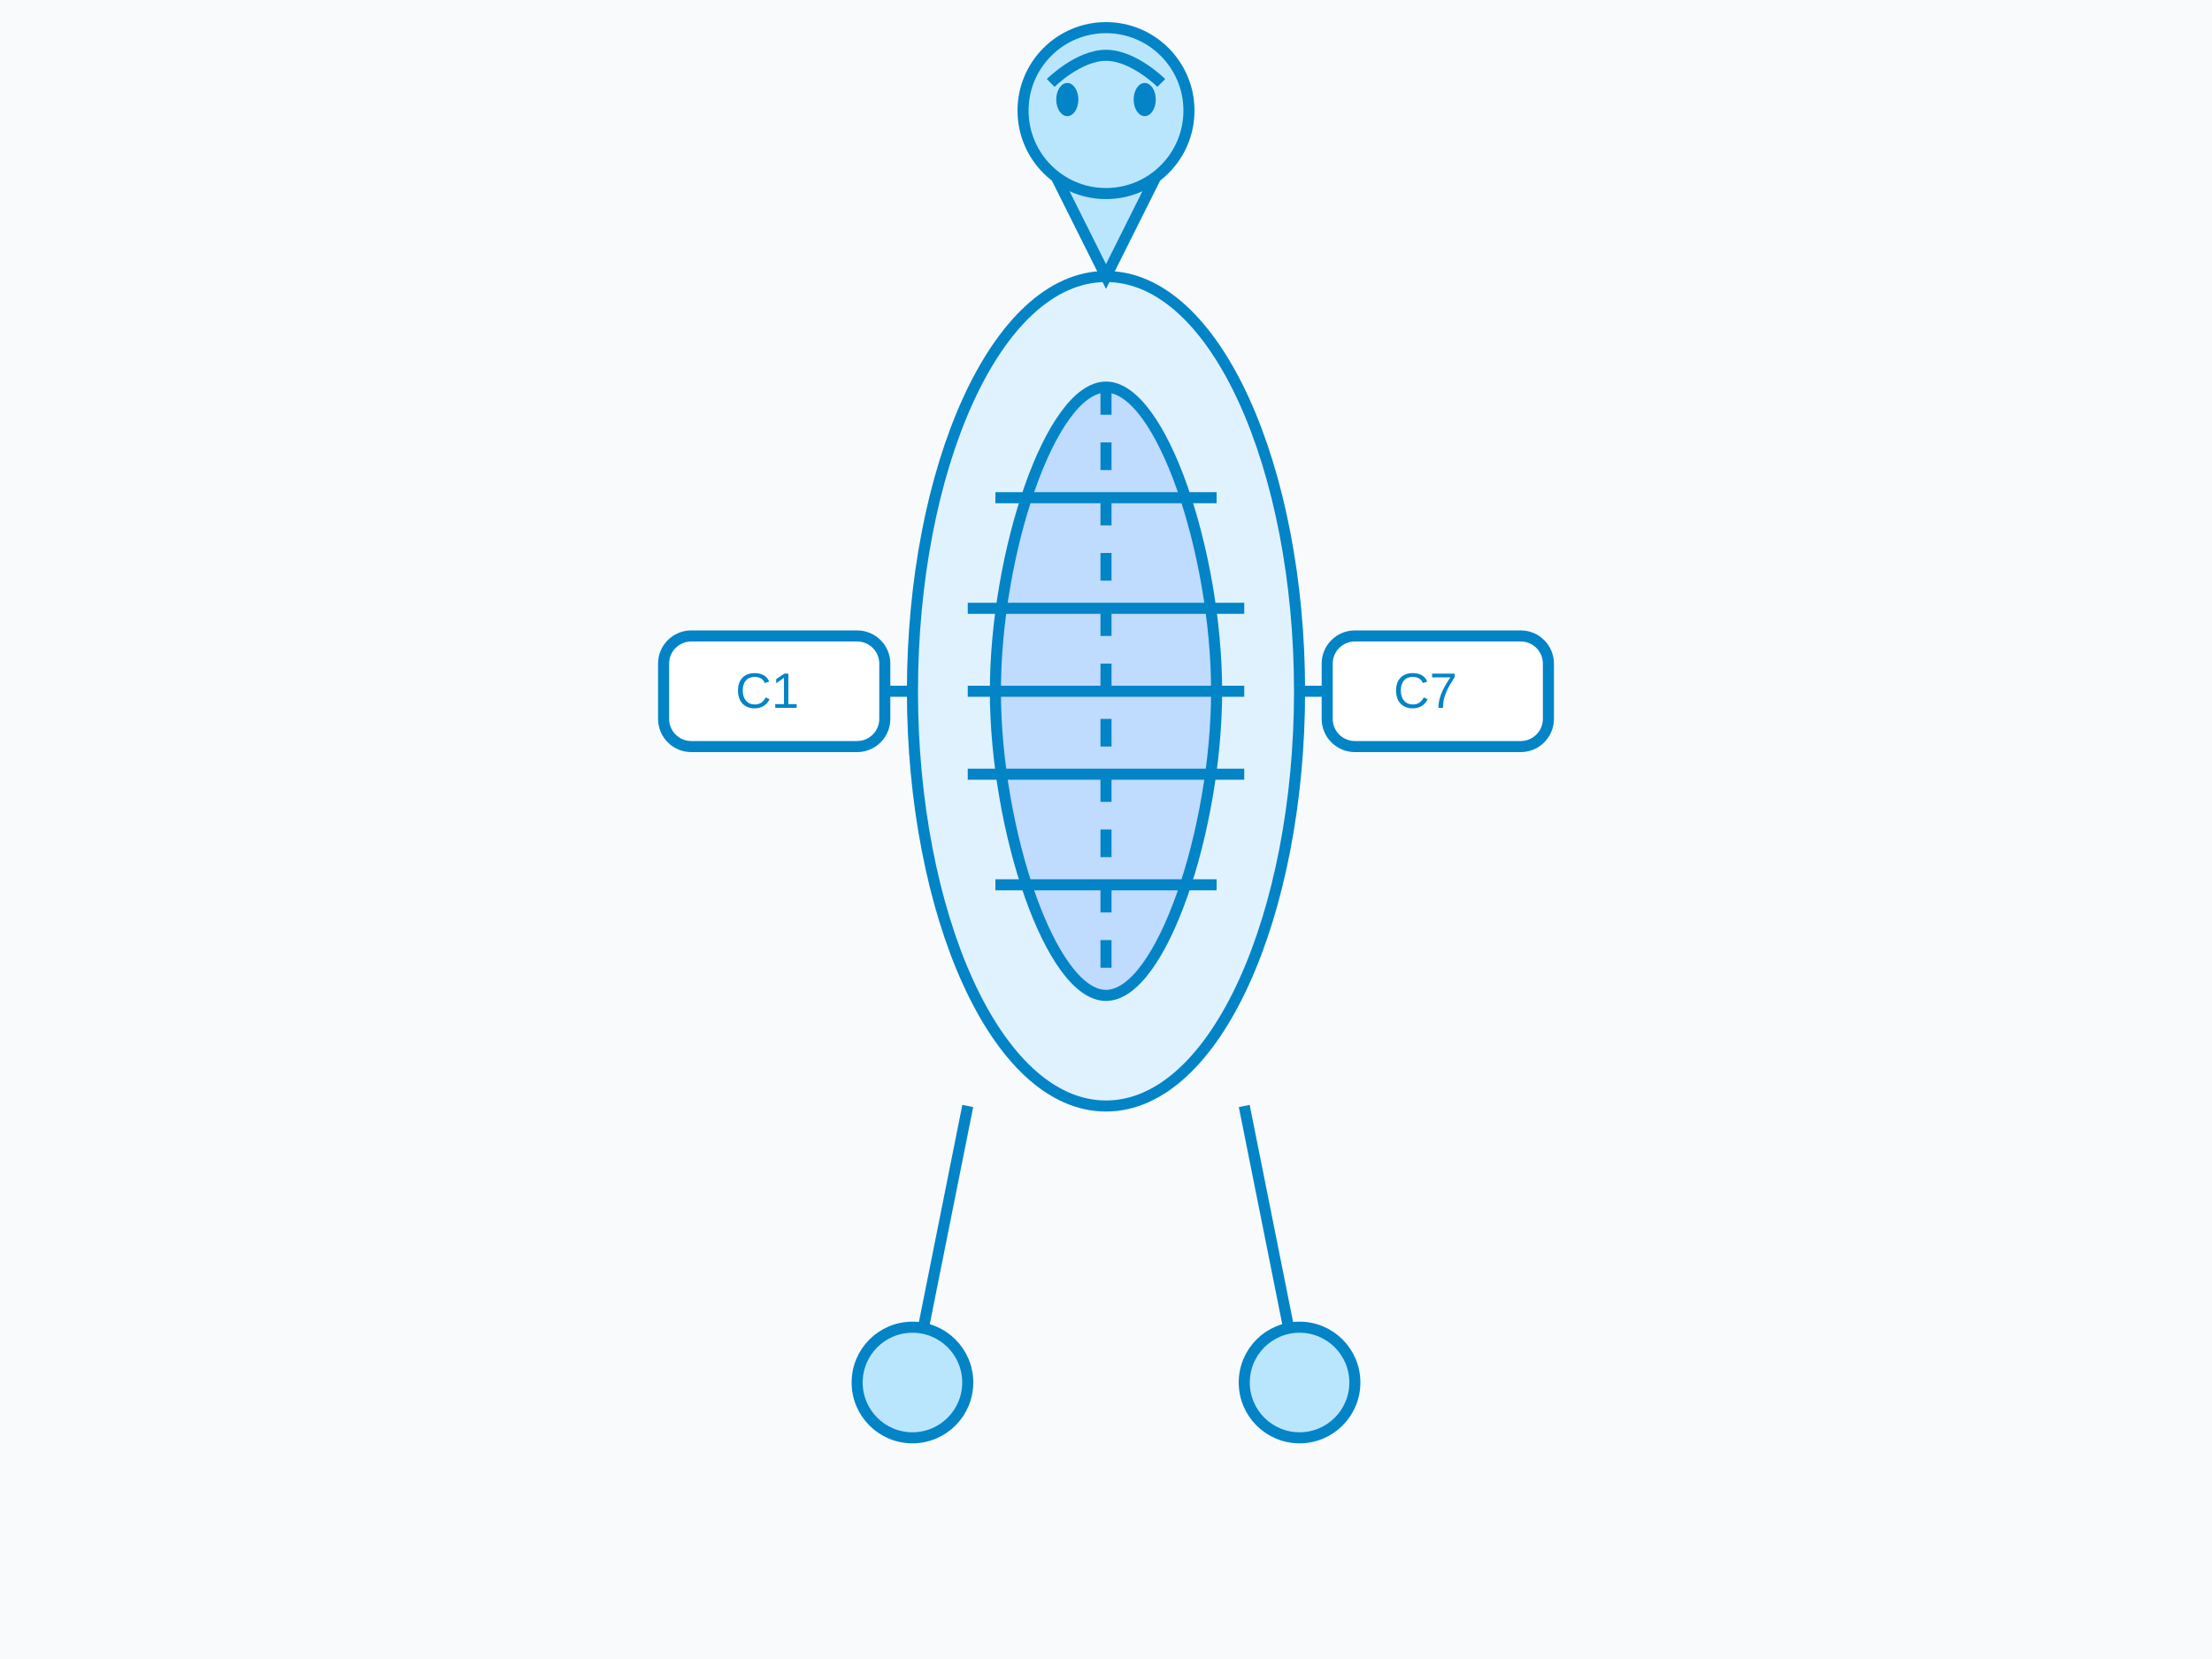
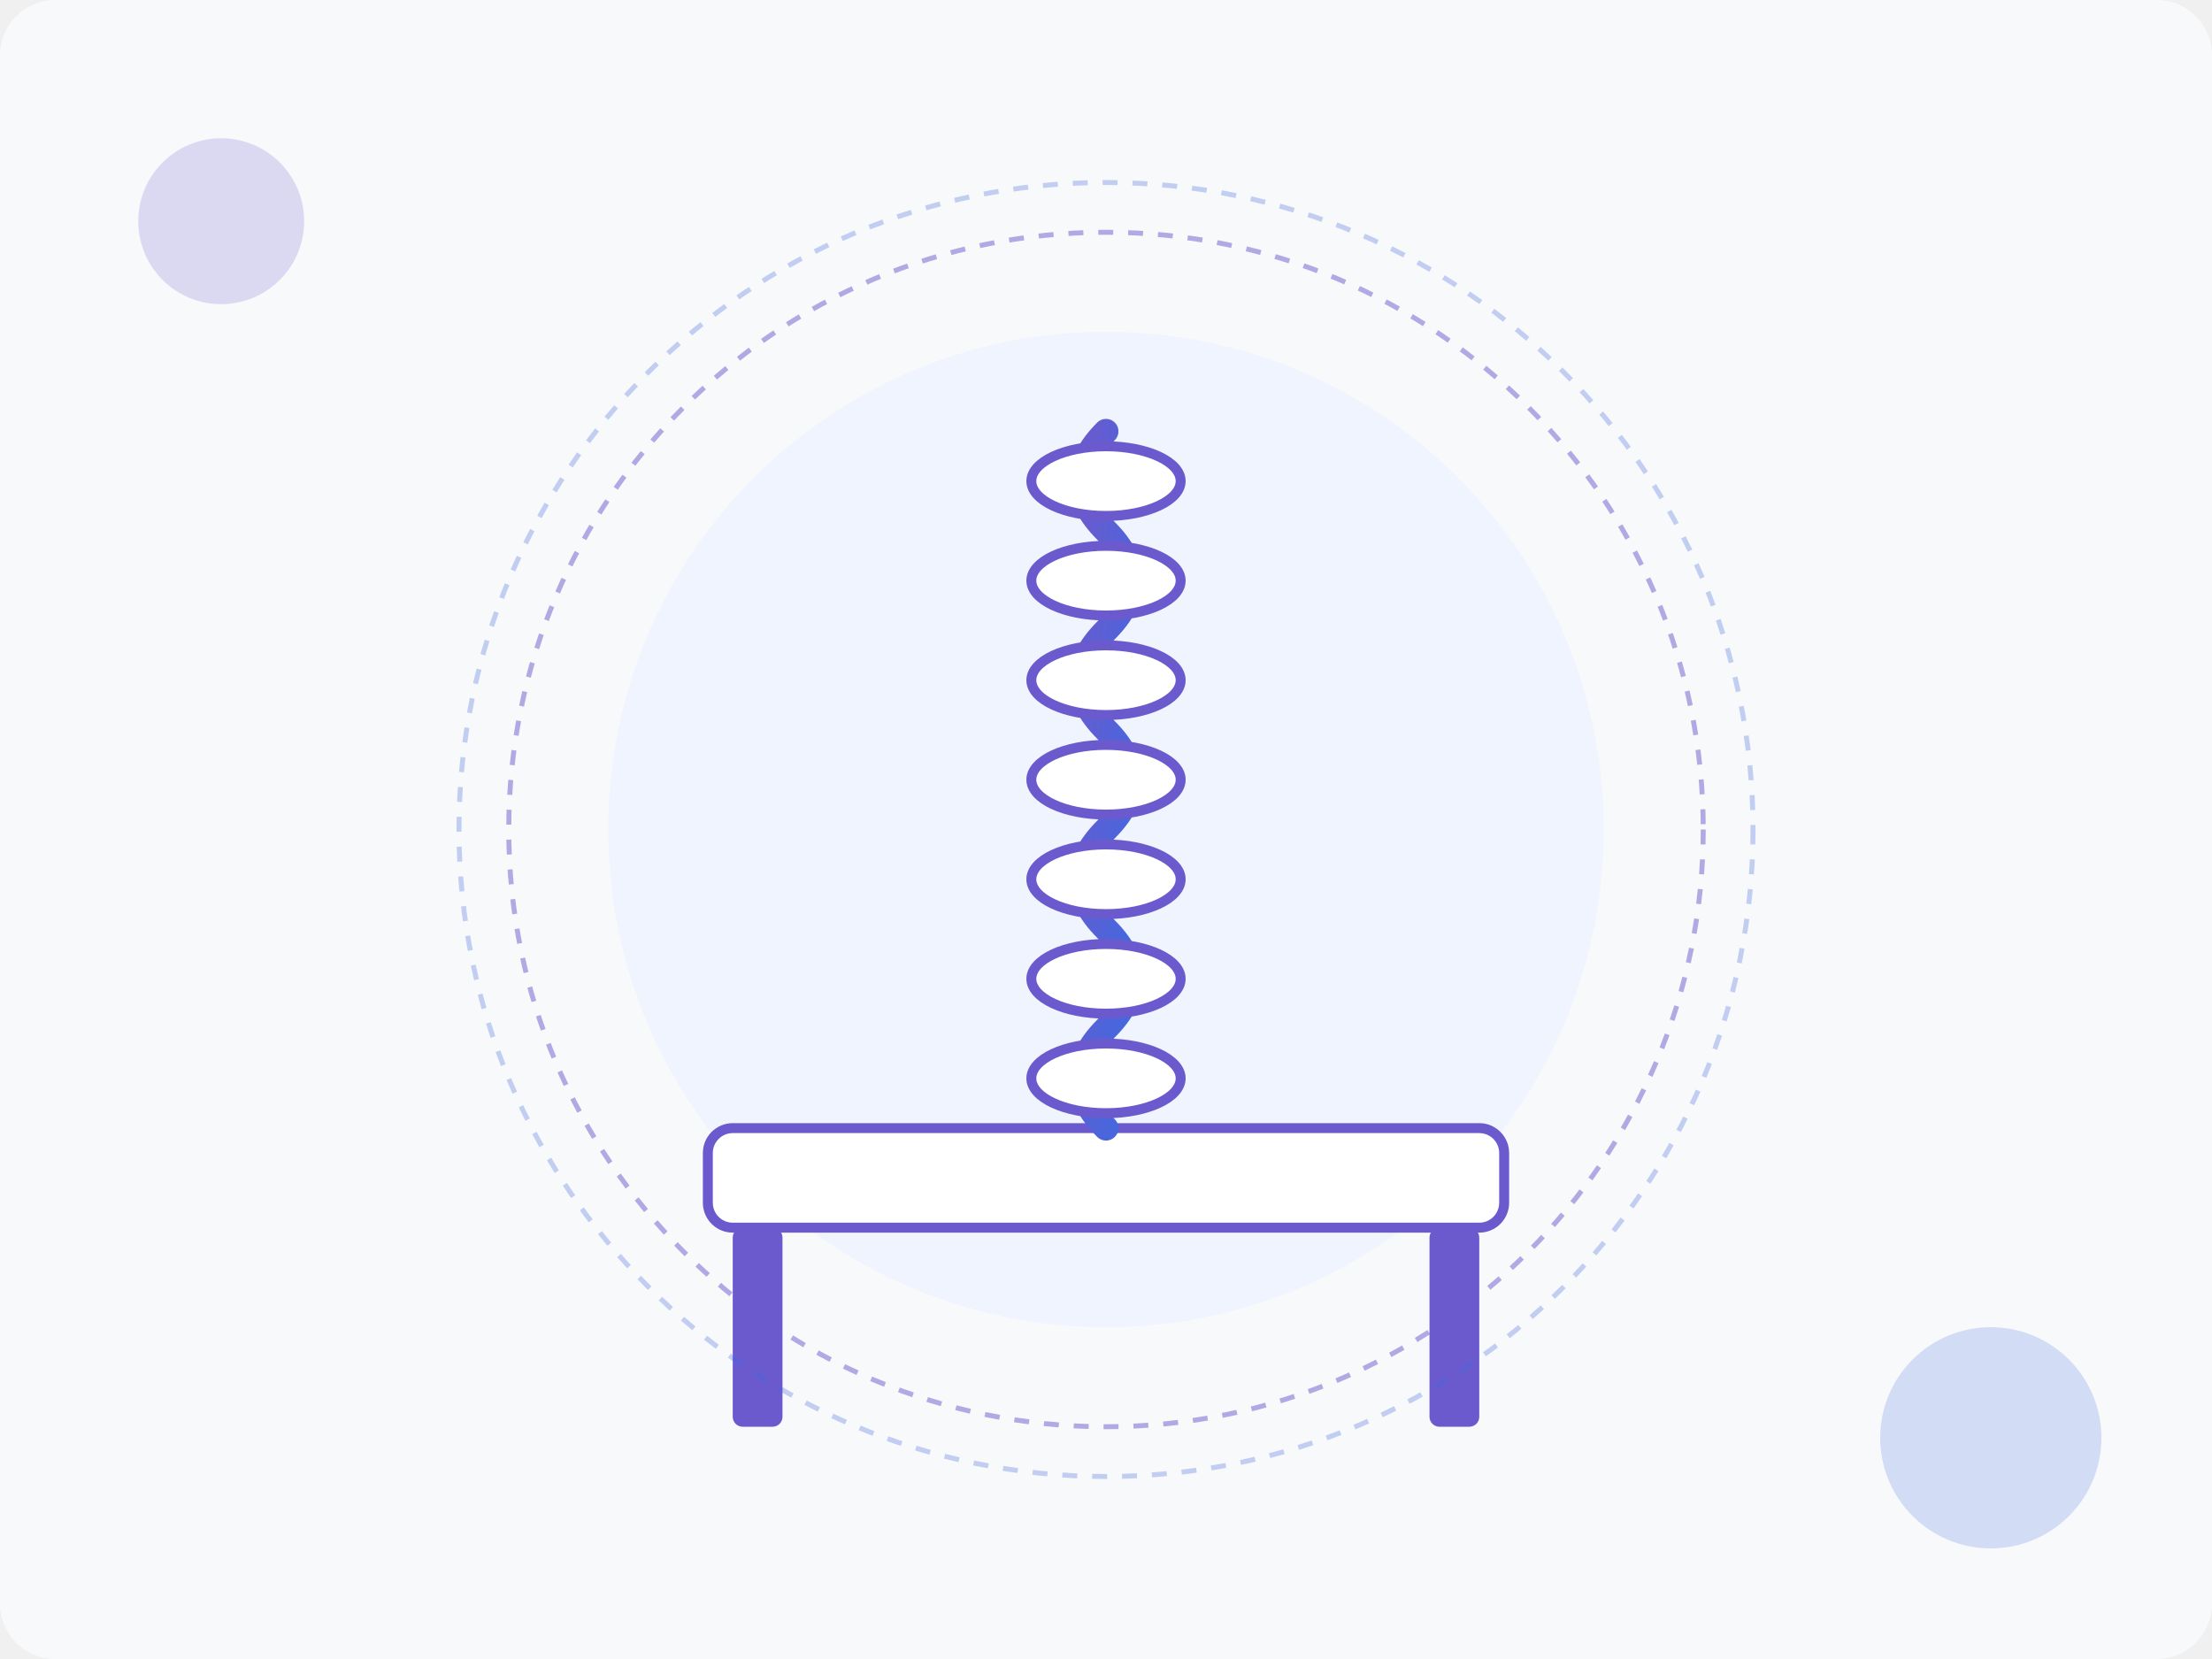
- <svg xmlns="http://www.w3.org/2000/svg" width="400" height="300" viewBox="0 0 400 300" fill="none">
-   <rect width="400" height="300" fill="#F8FAFC" />
-   <path d="M200 50C180 50 165 85 165 125C165 165 180 200 200 200C220 200 235 165 235 125C235 85 220 50 200 50Z" fill="#E0F2FE" stroke="#0284C7" stroke-width="2" />
-   <path d="M200 70C190 70 180 100 180 125C180 150 190 180 200 180C210 180 220 150 220 125C220 100 210 70 200 70Z" fill="#BFDBFE" stroke="#0284C7" stroke-width="2" />
-   <path d="M200 70V180" stroke="#0284C7" stroke-width="2" stroke-dasharray="5 5" />
-   <path d="M180 90H220" stroke="#0284C7" stroke-width="2" />
-   <path d="M175 110H225" stroke="#0284C7" stroke-width="2" />
-   <path d="M175 125H225" stroke="#0284C7" stroke-width="2" />
-   <path d="M175 140H225" stroke="#0284C7" stroke-width="2" />
-   <path d="M180 160H220" stroke="#0284C7" stroke-width="2" />
-   <path d="M175 200L165 250" stroke="#0284C7" stroke-width="2" />
-   <path d="M225 200L235 250" stroke="#0284C7" stroke-width="2" />
-   <circle cx="165" cy="250" r="10" fill="#BAE6FD" stroke="#0284C7" stroke-width="2" />
-   <circle cx="235" cy="250" r="10" fill="#BAE6FD" stroke="#0284C7" stroke-width="2" />
-   <path d="M200 50L190 30C190 30 180 25 200 25C220 25 210 30 210 30L200 50Z" fill="#BAE6FD" stroke="#0284C7" stroke-width="2" />
-   <circle cx="200" cy="20" r="15" fill="#BAE6FD" stroke="#0284C7" stroke-width="2" />
-   <path d="M190 15C190 15 195 10 200 10C205 10 210 15 210 15" stroke="#0284C7" stroke-width="2" />
-   <ellipse cx="193" cy="18" rx="2" ry="3" fill="#0284C7" />
-   <ellipse cx="207" cy="18" rx="2" ry="3" fill="#0284C7" />
-   <path d="M140 125L165 125" stroke="#0284C7" stroke-width="2" stroke-dasharray="5 5" />
-   <path d="M235 125L260 125" stroke="#0284C7" stroke-width="2" stroke-dasharray="5 5" />
-   <circle cx="140" cy="125" r="5" fill="#0284C7" />
-   <circle cx="260" cy="125" r="5" fill="#0284C7" />
-   <rect x="120" y="115" width="40" height="20" rx="5" fill="white" stroke="#0284C7" stroke-width="2" />
-   <text x="133" y="128" font-family="Arial" font-size="9" fill="#0284C7">C1</text>
-   <rect x="240" y="115" width="40" height="20" rx="5" fill="white" stroke="#0284C7" stroke-width="2" />
-   <text x="252" y="128" font-family="Arial" font-size="9" fill="#0284C7">C7</text>
+ <svg xmlns="http://www.w3.org/2000/svg" width="400" height="300" viewBox="0 0 400 300">
+   <defs>
+     <linearGradient id="spineGradient" x1="0%" y1="0%" x2="100%" y2="100%">
+       <stop offset="0%" style="stop-color:#6A5ACD;stop-opacity:1" />
+       <stop offset="100%" style="stop-color:#4169E1;stop-opacity:1" />
+     </linearGradient>
+   </defs>
+   <rect width="400" height="300" fill="#F8F9FA" rx="10" ry="10" />
+   <g transform="translate(200, 150) scale(0.9)">
+     <circle cx="0" cy="0" r="100" fill="#F0F4FF" />
+     <rect x="-80" y="60" width="160" height="20" rx="5" ry="5" fill="#FFFFFF" stroke="#6A5ACD" stroke-width="2" />
+     <rect x="-75" y="80" width="10" height="40" rx="2" ry="2" fill="#6A5ACD" />
+     <rect x="65" y="80" width="10" height="40" rx="2" ry="2" fill="#6A5ACD" />
+     <path d="M0 -80 Q -10 -70, 0 -60 Q 10 -50, 0 -40 Q -10 -30, 0 -20 Q 10 -10, 0 0 Q -10 10, 0 20 Q 10 30, 0 40 Q -10 50, 0 60" fill="none" stroke="url(#spineGradient)" stroke-width="5" stroke-linecap="round" />
+     <ellipse cx="0" cy="-70" rx="15" ry="7" fill="#FFFFFF" stroke="#6A5ACD" stroke-width="2" />
+     <ellipse cx="0" cy="-50" rx="15" ry="7" fill="#FFFFFF" stroke="#6A5ACD" stroke-width="2" />
+     <ellipse cx="0" cy="-30" rx="15" ry="7" fill="#FFFFFF" stroke="#6A5ACD" stroke-width="2" />
+     <ellipse cx="0" cy="-10" rx="15" ry="7" fill="#FFFFFF" stroke="#6A5ACD" stroke-width="2" />
+     <ellipse cx="0" cy="10" rx="15" ry="7" fill="#FFFFFF" stroke="#6A5ACD" stroke-width="2" />
+     <ellipse cx="0" cy="30" rx="15" ry="7" fill="#FFFFFF" stroke="#6A5ACD" stroke-width="2" />
+     <ellipse cx="0" cy="50" rx="15" ry="7" fill="#FFFFFF" stroke="#6A5ACD" stroke-width="2" />
+     <circle cx="0" cy="0" r="120" fill="none" stroke="#6A5ACD" stroke-width="1" stroke-dasharray="3,3" opacity="0.5" />
+     <circle cx="0" cy="0" r="130" fill="none" stroke="#4169E1" stroke-width="1" stroke-dasharray="3,3" opacity="0.3" />
+   </g>
+   <circle cx="40" cy="40" r="15" fill="#6A5ACD" opacity="0.2" />
+   <circle cx="360" cy="260" r="20" fill="#4169E1" opacity="0.2" />
</svg>
